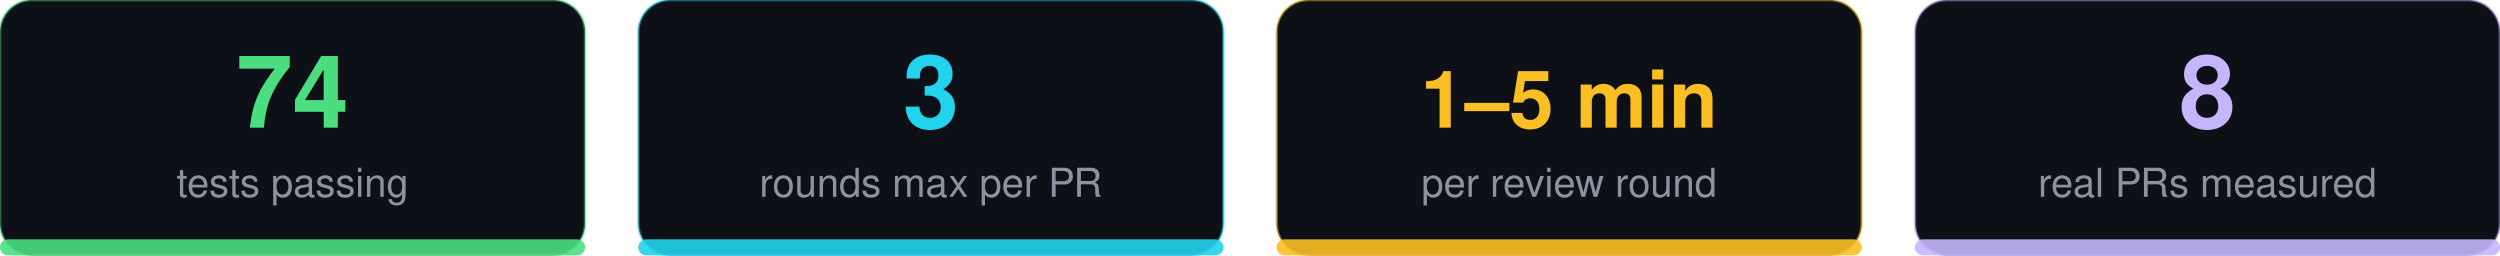
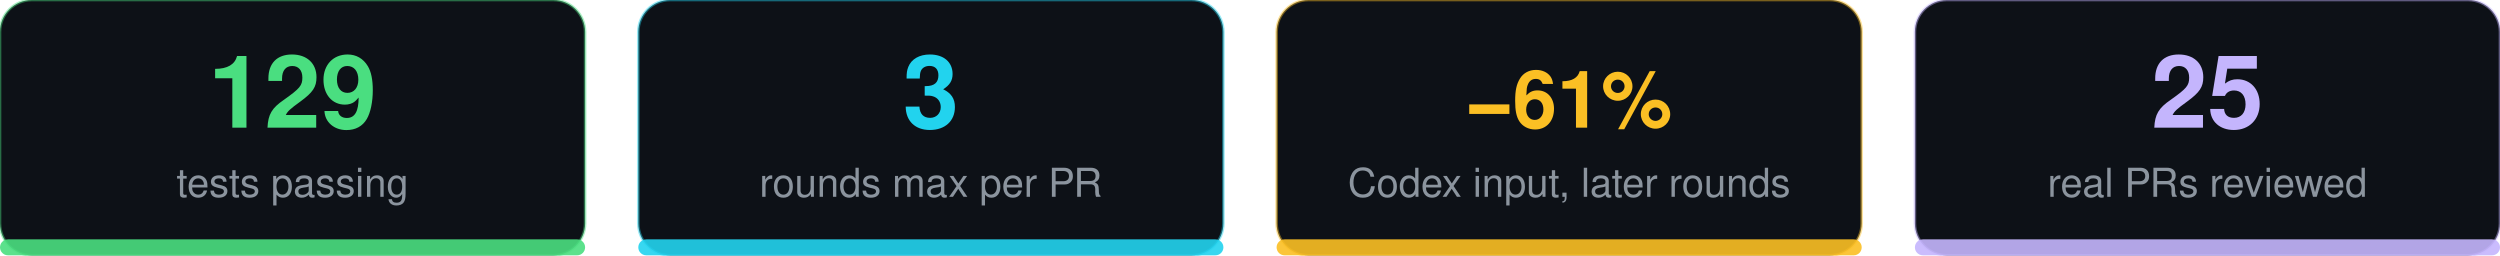
- <svg xmlns="http://www.w3.org/2000/svg" width="940" height="96" viewBox="0 0 940 96" font-family="-apple-system, 'Segoe UI', Helvetica, Arial, sans-serif" role="img" aria-label="74 tests passing, 3 rounds max per PR, 1–5 min per review round, 8 real PRs measured">
+ <svg xmlns="http://www.w3.org/2000/svg" width="940" height="96" viewBox="0 0 940 96" font-family="-apple-system, 'Segoe UI', Helvetica, Arial, sans-serif" role="img" aria-label="129 tests passing, 3 rounds max per PR, −61% Codex input, later rounds, 25 real PRs reviewed">
  <g transform="translate(0 0)">
    <rect width="220" height="96" rx="12" fill="#0d1117" stroke="#4ade80" stroke-opacity=".45" />
    <rect x="0" y="90" width="220" height="6" rx="3" fill="#4ade80" opacity=".9" />
-     <text x="110" y="48" text-anchor="middle" font-size="38" font-weight="800" fill="#4ade80">74</text>
+     <text x="110" y="48" text-anchor="middle" font-size="38" font-weight="800" fill="#4ade80">129</text>
    <text x="110" y="74" text-anchor="middle" font-size="15" fill="#8b949e">tests passing</text>
  </g>
  <g transform="translate(240 0)">
    <rect width="220" height="96" rx="12" fill="#0d1117" stroke="#22d3ee" stroke-opacity=".45" />
    <rect x="0" y="90" width="220" height="6" rx="3" fill="#22d3ee" opacity=".9" />
    <text x="110" y="48" text-anchor="middle" font-size="38" font-weight="800" fill="#22d3ee">3</text>
    <text x="110" y="74" text-anchor="middle" font-size="15" fill="#8b949e">rounds max per PR</text>
  </g>
  <g transform="translate(480 0)">
    <rect width="220" height="96" rx="12" fill="#0d1117" stroke="#FBBF24" stroke-opacity=".45" />
    <rect x="0" y="90" width="220" height="6" rx="3" fill="#FBBF24" opacity=".9" />
-     <text x="110" y="48" text-anchor="middle" font-size="30" font-weight="800" fill="#FBBF24">1–5 min</text>
-     <text x="110" y="74" text-anchor="middle" font-size="15" fill="#8b949e">per review round</text>
+     <text x="110" y="48" text-anchor="middle" font-size="30" font-weight="800" fill="#FBBF24">−61%</text>
+     <text x="110" y="74" text-anchor="middle" font-size="15" fill="#8b949e">Codex input, later rounds</text>
  </g>
  <g transform="translate(720 0)">
    <rect width="220" height="96" rx="12" fill="#0d1117" stroke="#C4B5FD" stroke-opacity=".45" />
    <rect x="0" y="90" width="220" height="6" rx="3" fill="#C4B5FD" opacity=".9" />
-     <text x="110" y="48" text-anchor="middle" font-size="38" font-weight="800" fill="#C4B5FD">8</text>
-     <text x="110" y="74" text-anchor="middle" font-size="15" fill="#8b949e">real PRs measured</text>
+     <text x="110" y="48" text-anchor="middle" font-size="38" font-weight="800" fill="#C4B5FD">25</text>
+     <text x="110" y="74" text-anchor="middle" font-size="15" fill="#8b949e">real PRs reviewed</text>
  </g>
</svg>
